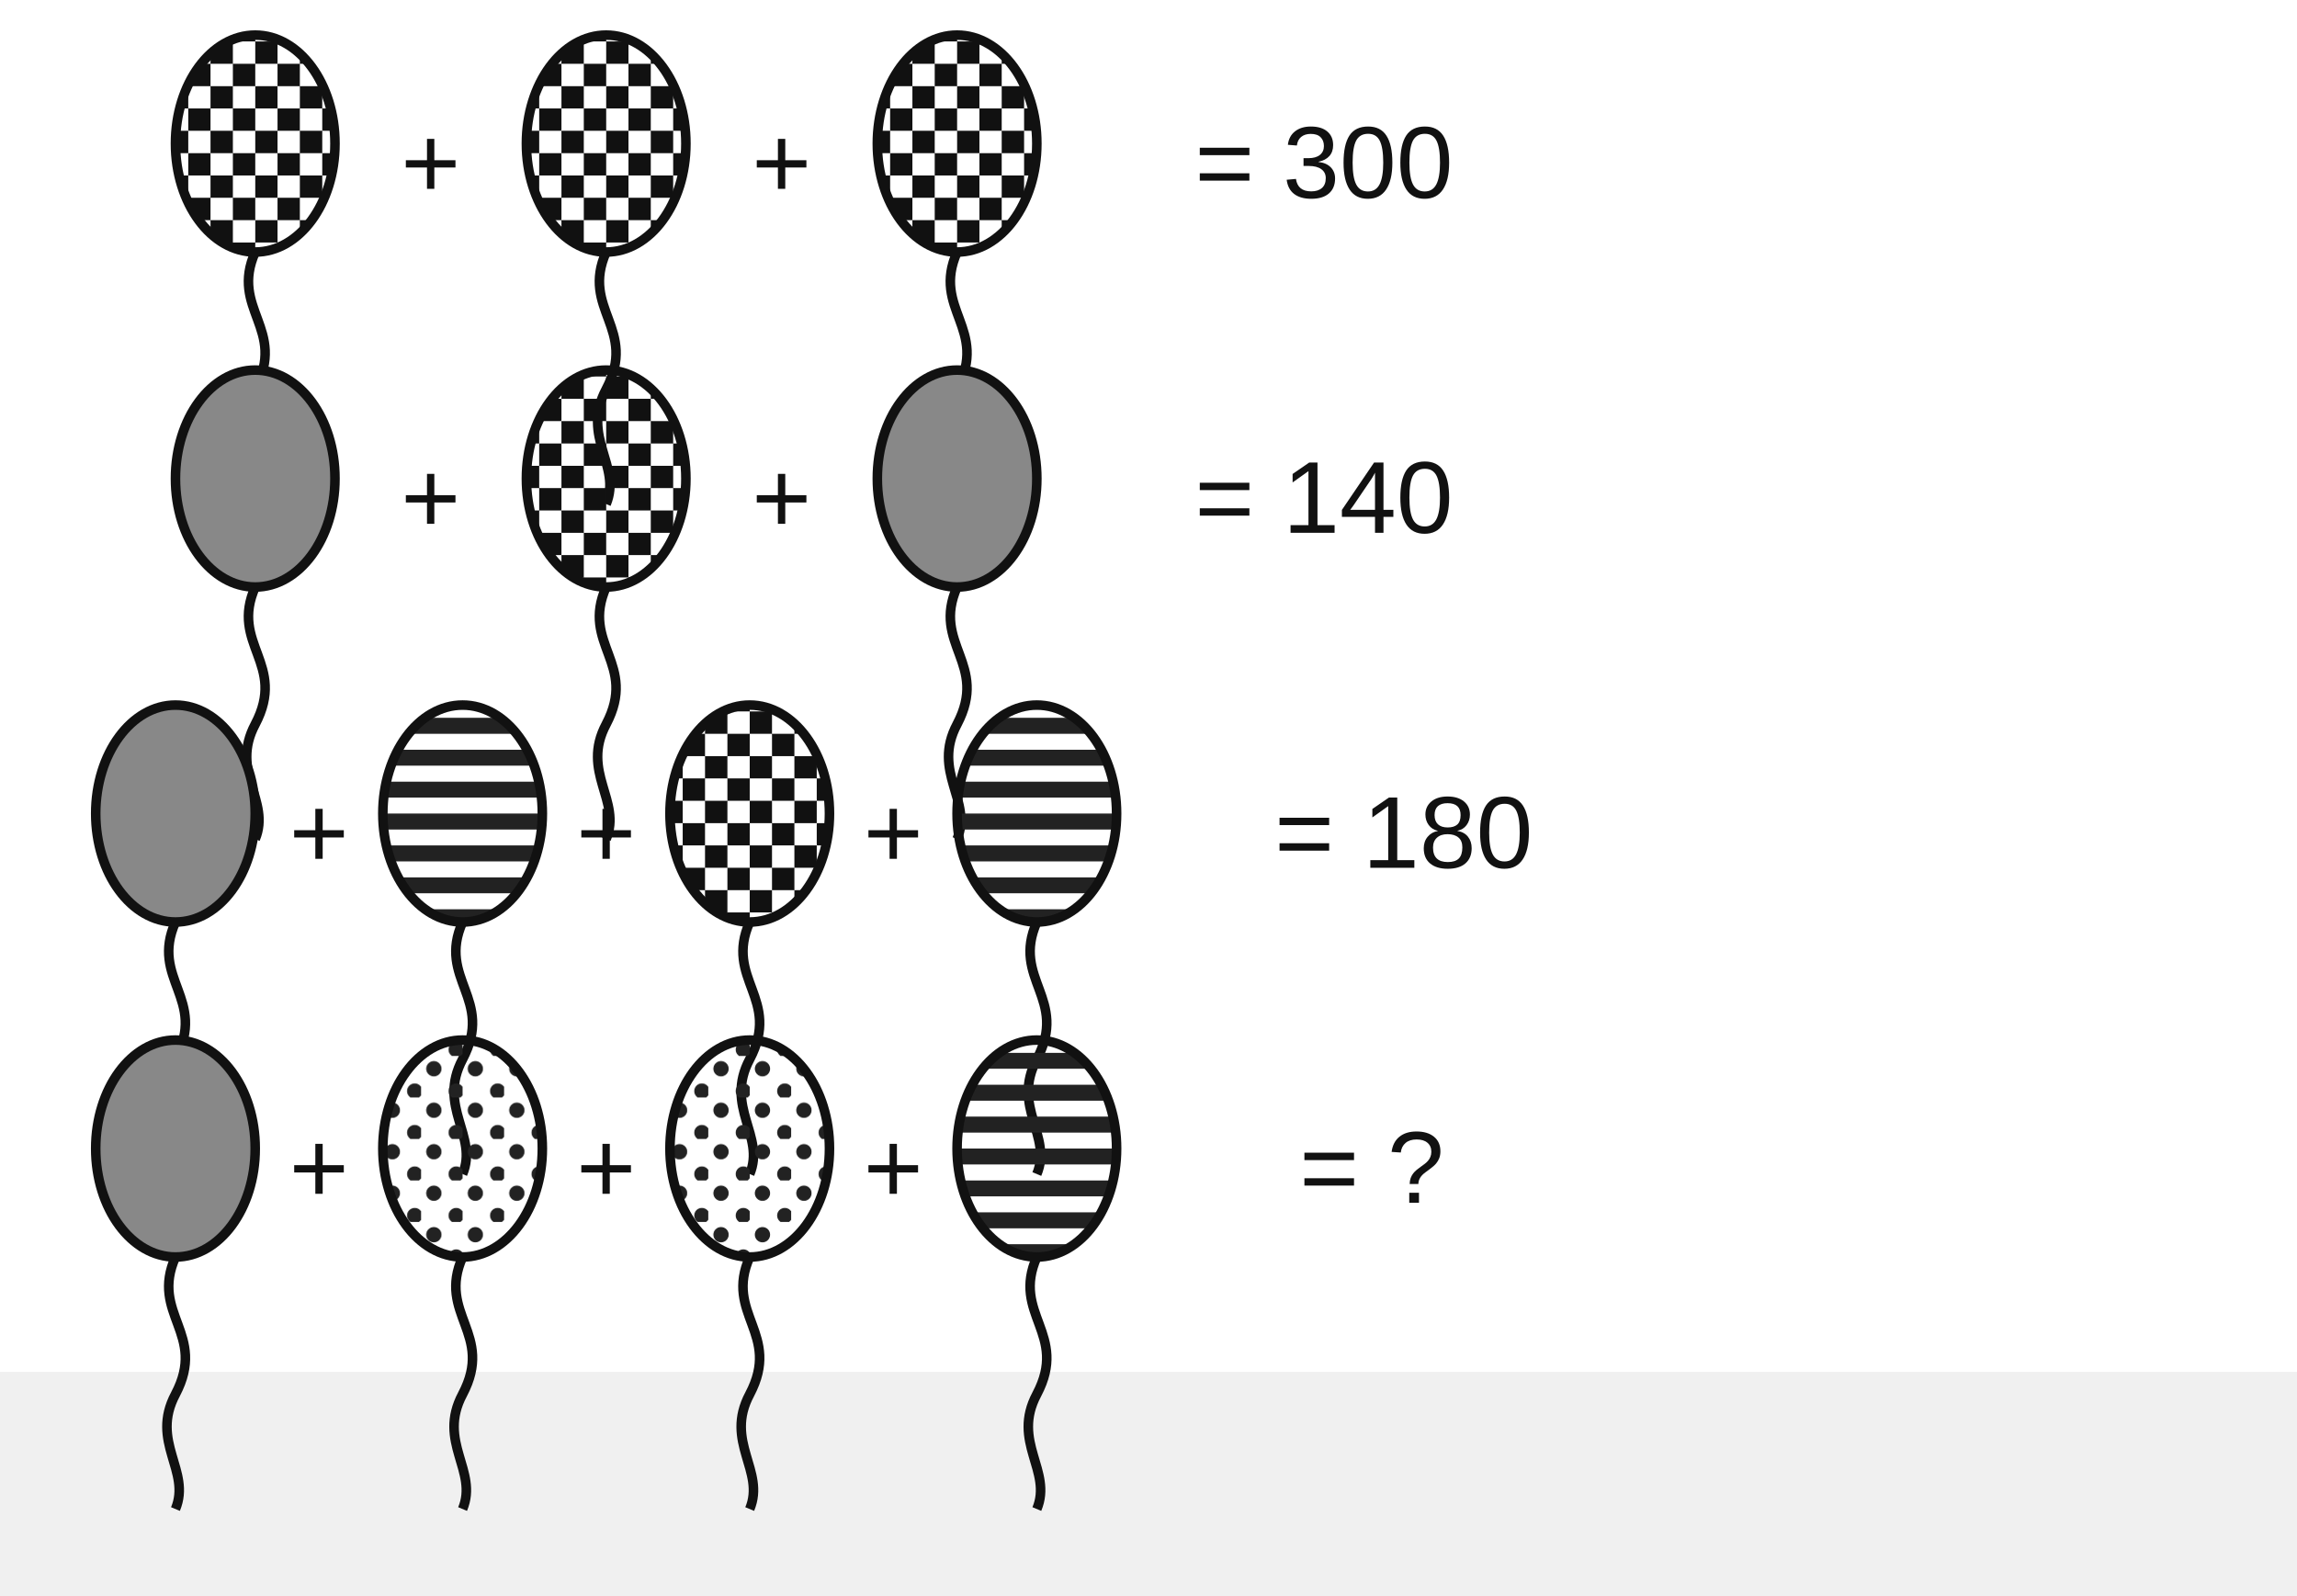
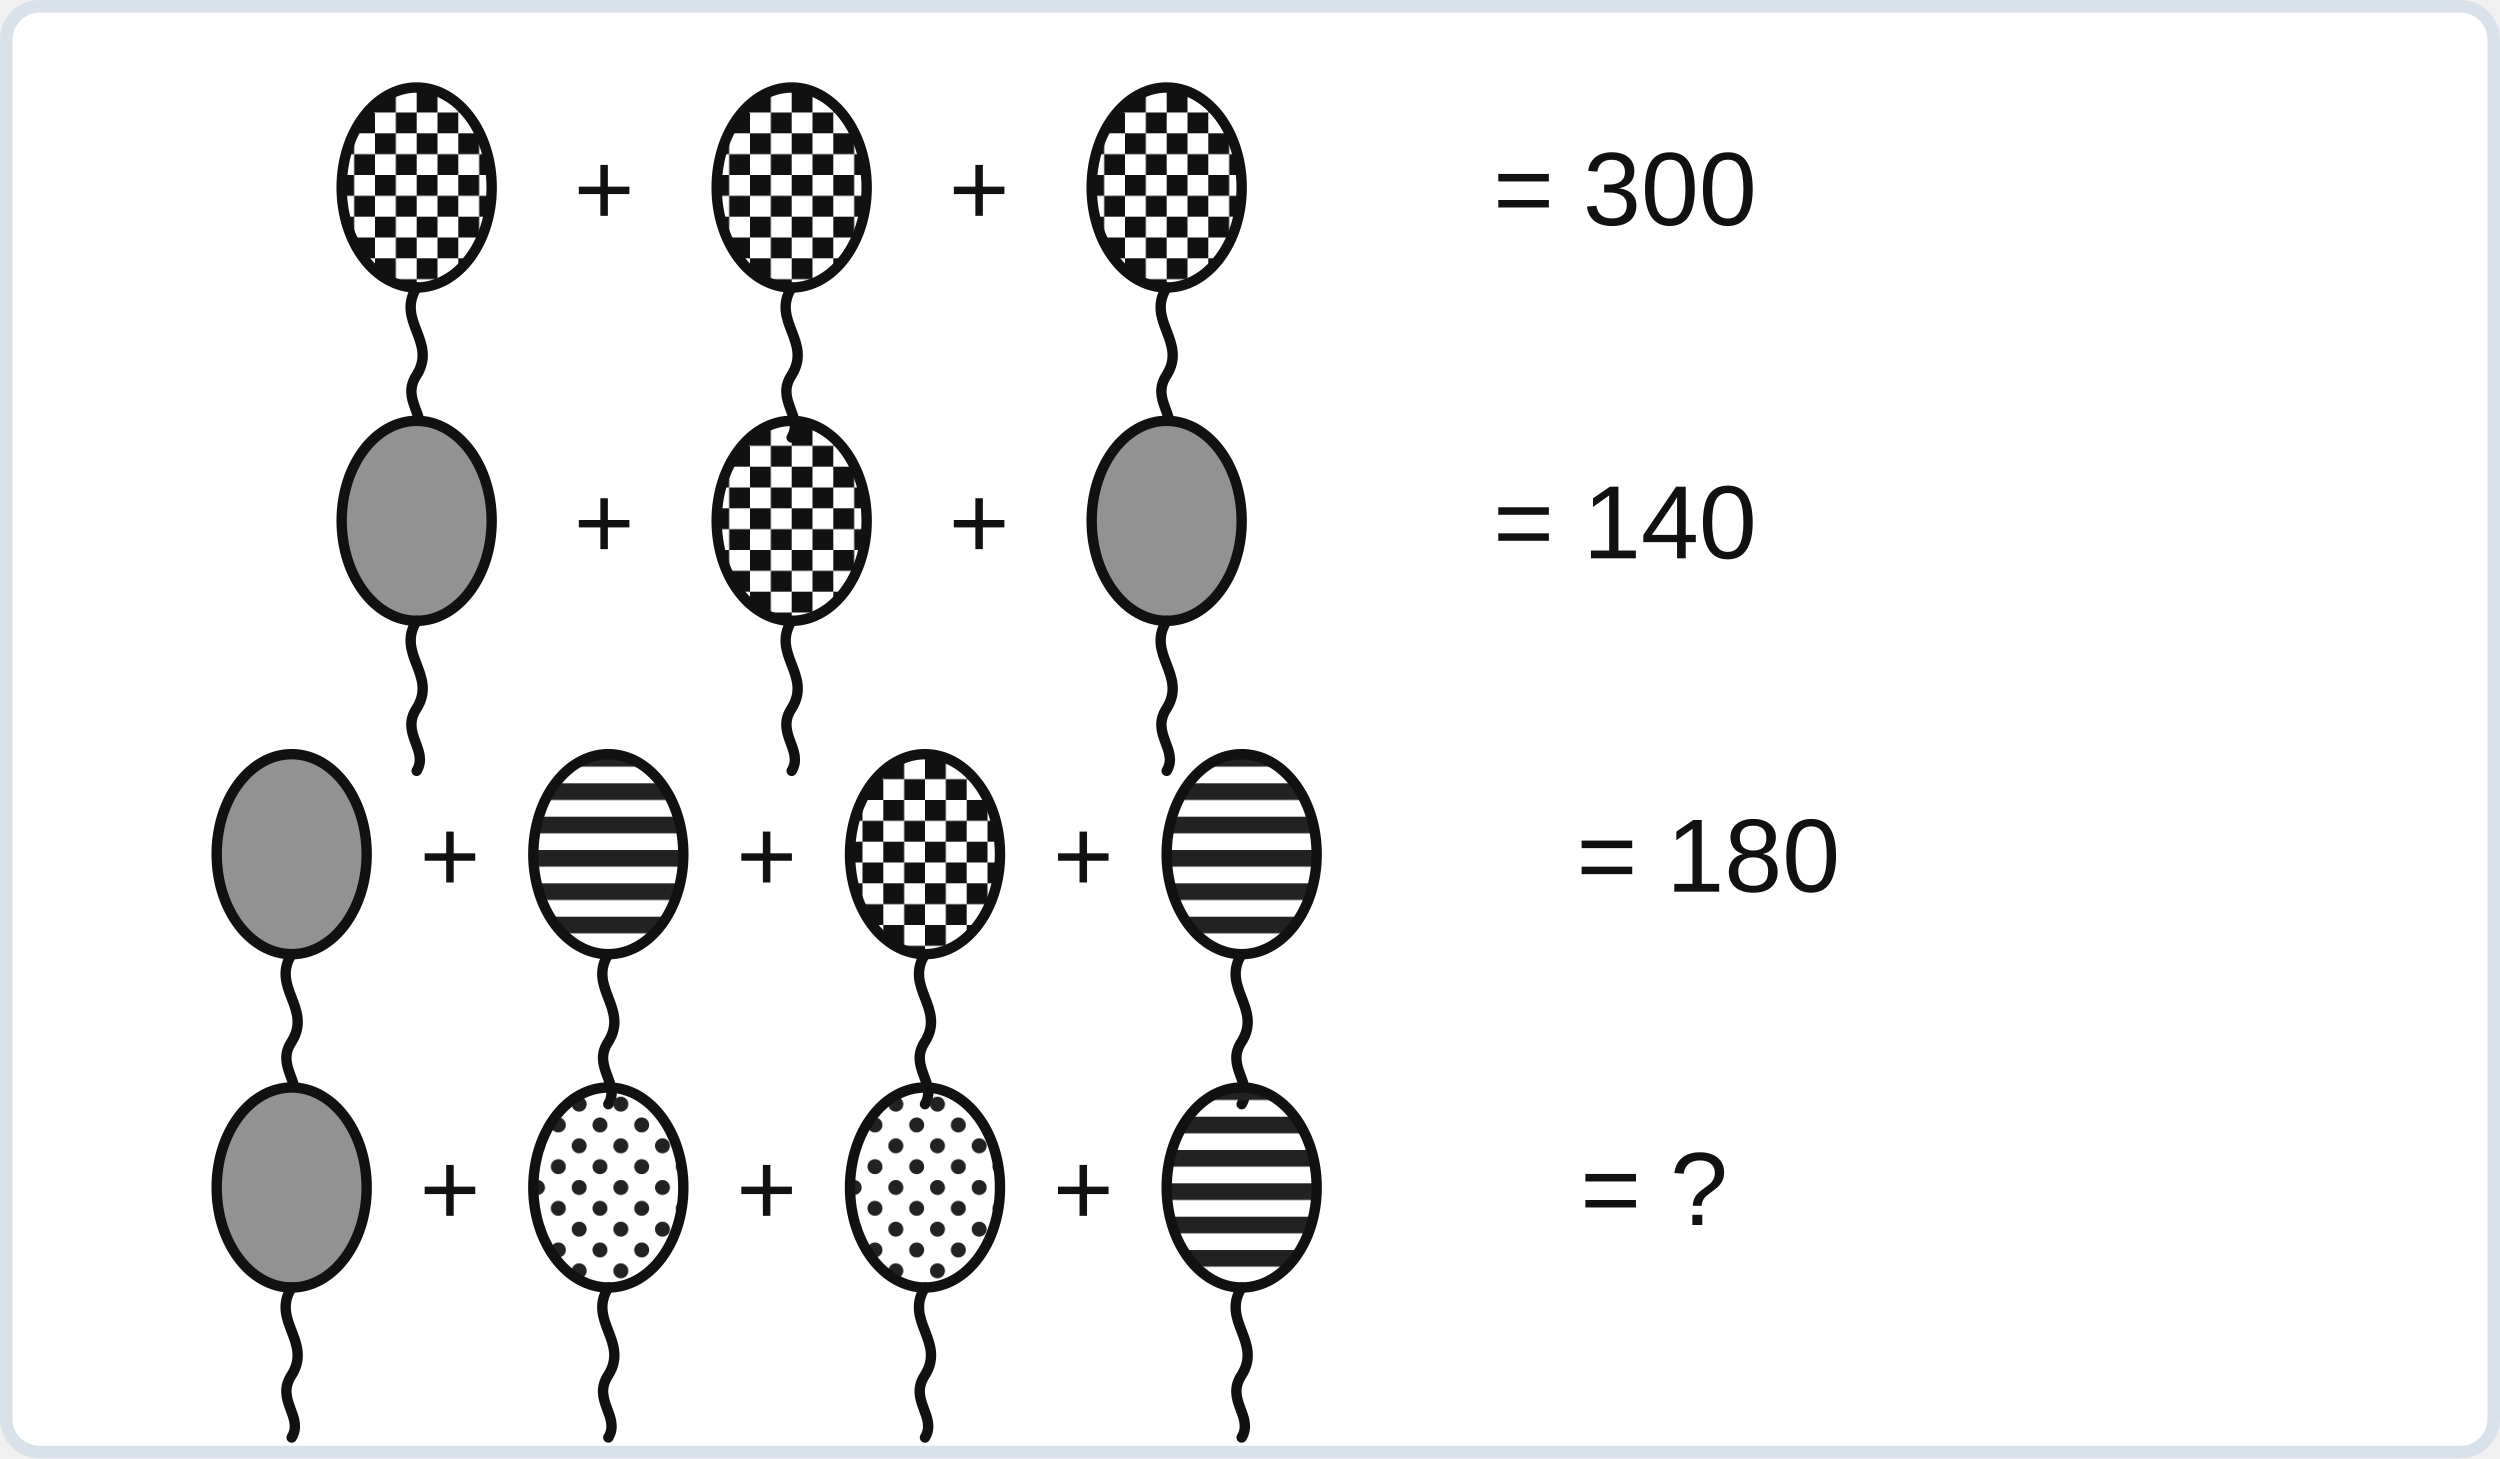
- <svg xmlns="http://www.w3.org/2000/svg" width="720" height="500" viewBox="0 0 720 500" role="img" aria-labelledby="title desc">
+ <svg xmlns="http://www.w3.org/2000/svg" width="600" height="350" viewBox="0 0 600 350" role="img" aria-labelledby="title desc">
  <defs>
-     <pattern id="checker" width="14" height="14" patternUnits="userSpaceOnUse">
-       <rect width="7" height="7" fill="#111" />
-       <rect x="7" y="7" width="7" height="7" fill="#111" />
+     <pattern id="checker" width="10" height="10" patternUnits="userSpaceOnUse">
+       <rect width="5" height="5" fill="#111" />
+       <rect x="5" y="5" width="5" height="5" fill="#111" />
    </pattern>
-     <pattern id="stripes" width="10" height="10" patternUnits="userSpaceOnUse">
-       <rect width="10" height="5" fill="#222" />
+     <pattern id="stripes" width="8" height="8" patternUnits="userSpaceOnUse">
+       <rect width="8" height="4" fill="#222" />
    </pattern>
-     <pattern id="dots" width="13" height="13" patternUnits="userSpaceOnUse">
-       <circle cx="4" cy="4" r="2.4" fill="#222" />
-       <circle cx="11" cy="11" r="2.4" fill="#222" />
+     <pattern id="dots" width="10" height="10" patternUnits="userSpaceOnUse">
+       <circle cx="3" cy="3" r="1.8" fill="#222" />
+       <circle cx="8" cy="8" r="1.8" fill="#222" />
    </pattern>
    <g id="balloon">
-       <ellipse cy="-10" rx="25" ry="34" stroke="#111" stroke-width="3" />
-       <path d="M0 24 C-8 42 10 48 0 67 C-8 82 5 91 0 103" fill="none" stroke="#111" stroke-width="3" />
+       <ellipse cy="-7" rx="18" ry="24" stroke="#111" stroke-width="2.5" />
+       <path d="M0 17 C-5 25 5 30 0 38 C-4 44 3 48 0 53" fill="none" stroke="#111" stroke-width="2.5" stroke-linecap="round" />
    </g>
  </defs>
-   <rect width="720" height="430" fill="white" />
-   <g font-family="Arial, sans-serif" font-size="32" text-anchor="middle" fill="#111">
-     <g transform="translate(80 55)" fill="url(#checker)">
+   <rect x="1.5" y="1.5" width="597" height="347" rx="8" fill="#fff" stroke="#d9e1ea" stroke-width="3" />
+   <g font-family="Arial, sans-serif" font-size="25" text-anchor="middle" fill="#111">
+     <g transform="translate(100 52)" fill="url(#checker)">
      <use href="#balloon" />
    </g>
-     <text x="135" y="62">+</text>
-     <g transform="translate(190 55)" fill="url(#checker)">
+     <text x="145" y="54">+</text>
+     <g transform="translate(190 52)" fill="url(#checker)">
      <use href="#balloon" />
    </g>
-     <text x="245" y="62">+</text>
-     <g transform="translate(300 55)" fill="url(#checker)">
+     <text x="235" y="54">+</text>
+     <g transform="translate(280 52)" fill="url(#checker)">
      <use href="#balloon" />
    </g>
-     <text x="415" y="62">= 300</text>
-     <g transform="translate(80 160)" fill="#888">
+     <text x="390" y="54">= 300</text>
+     <g transform="translate(100 132)" fill="#929292">
      <use href="#balloon" />
    </g>
-     <text x="135" y="167">+</text>
-     <g transform="translate(190 160)" fill="url(#checker)">
+     <text x="145" y="134">+</text>
+     <g transform="translate(190 132)" fill="url(#checker)">
      <use href="#balloon" />
    </g>
-     <text x="245" y="167">+</text>
-     <g transform="translate(300 160)" fill="#888">
+     <text x="235" y="134">+</text>
+     <g transform="translate(280 132)" fill="#929292">
      <use href="#balloon" />
    </g>
-     <text x="415" y="167">= 140</text>
-     <g transform="translate(55 265)" fill="#888">
+     <text x="390" y="134">= 140</text>
+     <g transform="translate(70 212)" fill="#929292">
      <use href="#balloon" />
    </g>
-     <text x="100" y="272">+</text>
-     <g transform="translate(145 265)" fill="url(#stripes)">
+     <text x="108" y="214">+</text>
+     <g transform="translate(146 212)" fill="url(#stripes)">
      <use href="#balloon" />
    </g>
-     <text x="190" y="272">+</text>
-     <g transform="translate(235 265)" fill="url(#checker)">
+     <text x="184" y="214">+</text>
+     <g transform="translate(222 212)" fill="url(#checker)">
      <use href="#balloon" />
    </g>
-     <text x="280" y="272">+</text>
-     <g transform="translate(325 265)" fill="url(#stripes)">
+     <text x="260" y="214">+</text>
+     <g transform="translate(298 212)" fill="url(#stripes)">
      <use href="#balloon" />
    </g>
-     <text x="440" y="272">= 180</text>
-     <g transform="translate(55 370)" fill="#888">
+     <text x="410" y="214">= 180</text>
+     <g transform="translate(70 292)" fill="#929292">
      <use href="#balloon" />
    </g>
-     <text x="100" y="377">+</text>
-     <g transform="translate(145 370)" fill="url(#dots)">
+     <text x="108" y="294">+</text>
+     <g transform="translate(146 292)" fill="url(#dots)">
      <use href="#balloon" />
    </g>
-     <text x="190" y="377">+</text>
-     <g transform="translate(235 370)" fill="url(#dots)">
+     <text x="184" y="294">+</text>
+     <g transform="translate(222 292)" fill="url(#dots)">
      <use href="#balloon" />
    </g>
-     <text x="280" y="377">+</text>
-     <g transform="translate(325 370)" fill="url(#stripes)">
+     <text x="260" y="294">+</text>
+     <g transform="translate(298 292)" fill="url(#stripes)">
      <use href="#balloon" />
    </g>
-     <text x="430" y="377">= ?</text>
+     <text x="397" y="294">= ?</text>
  </g>
</svg>
